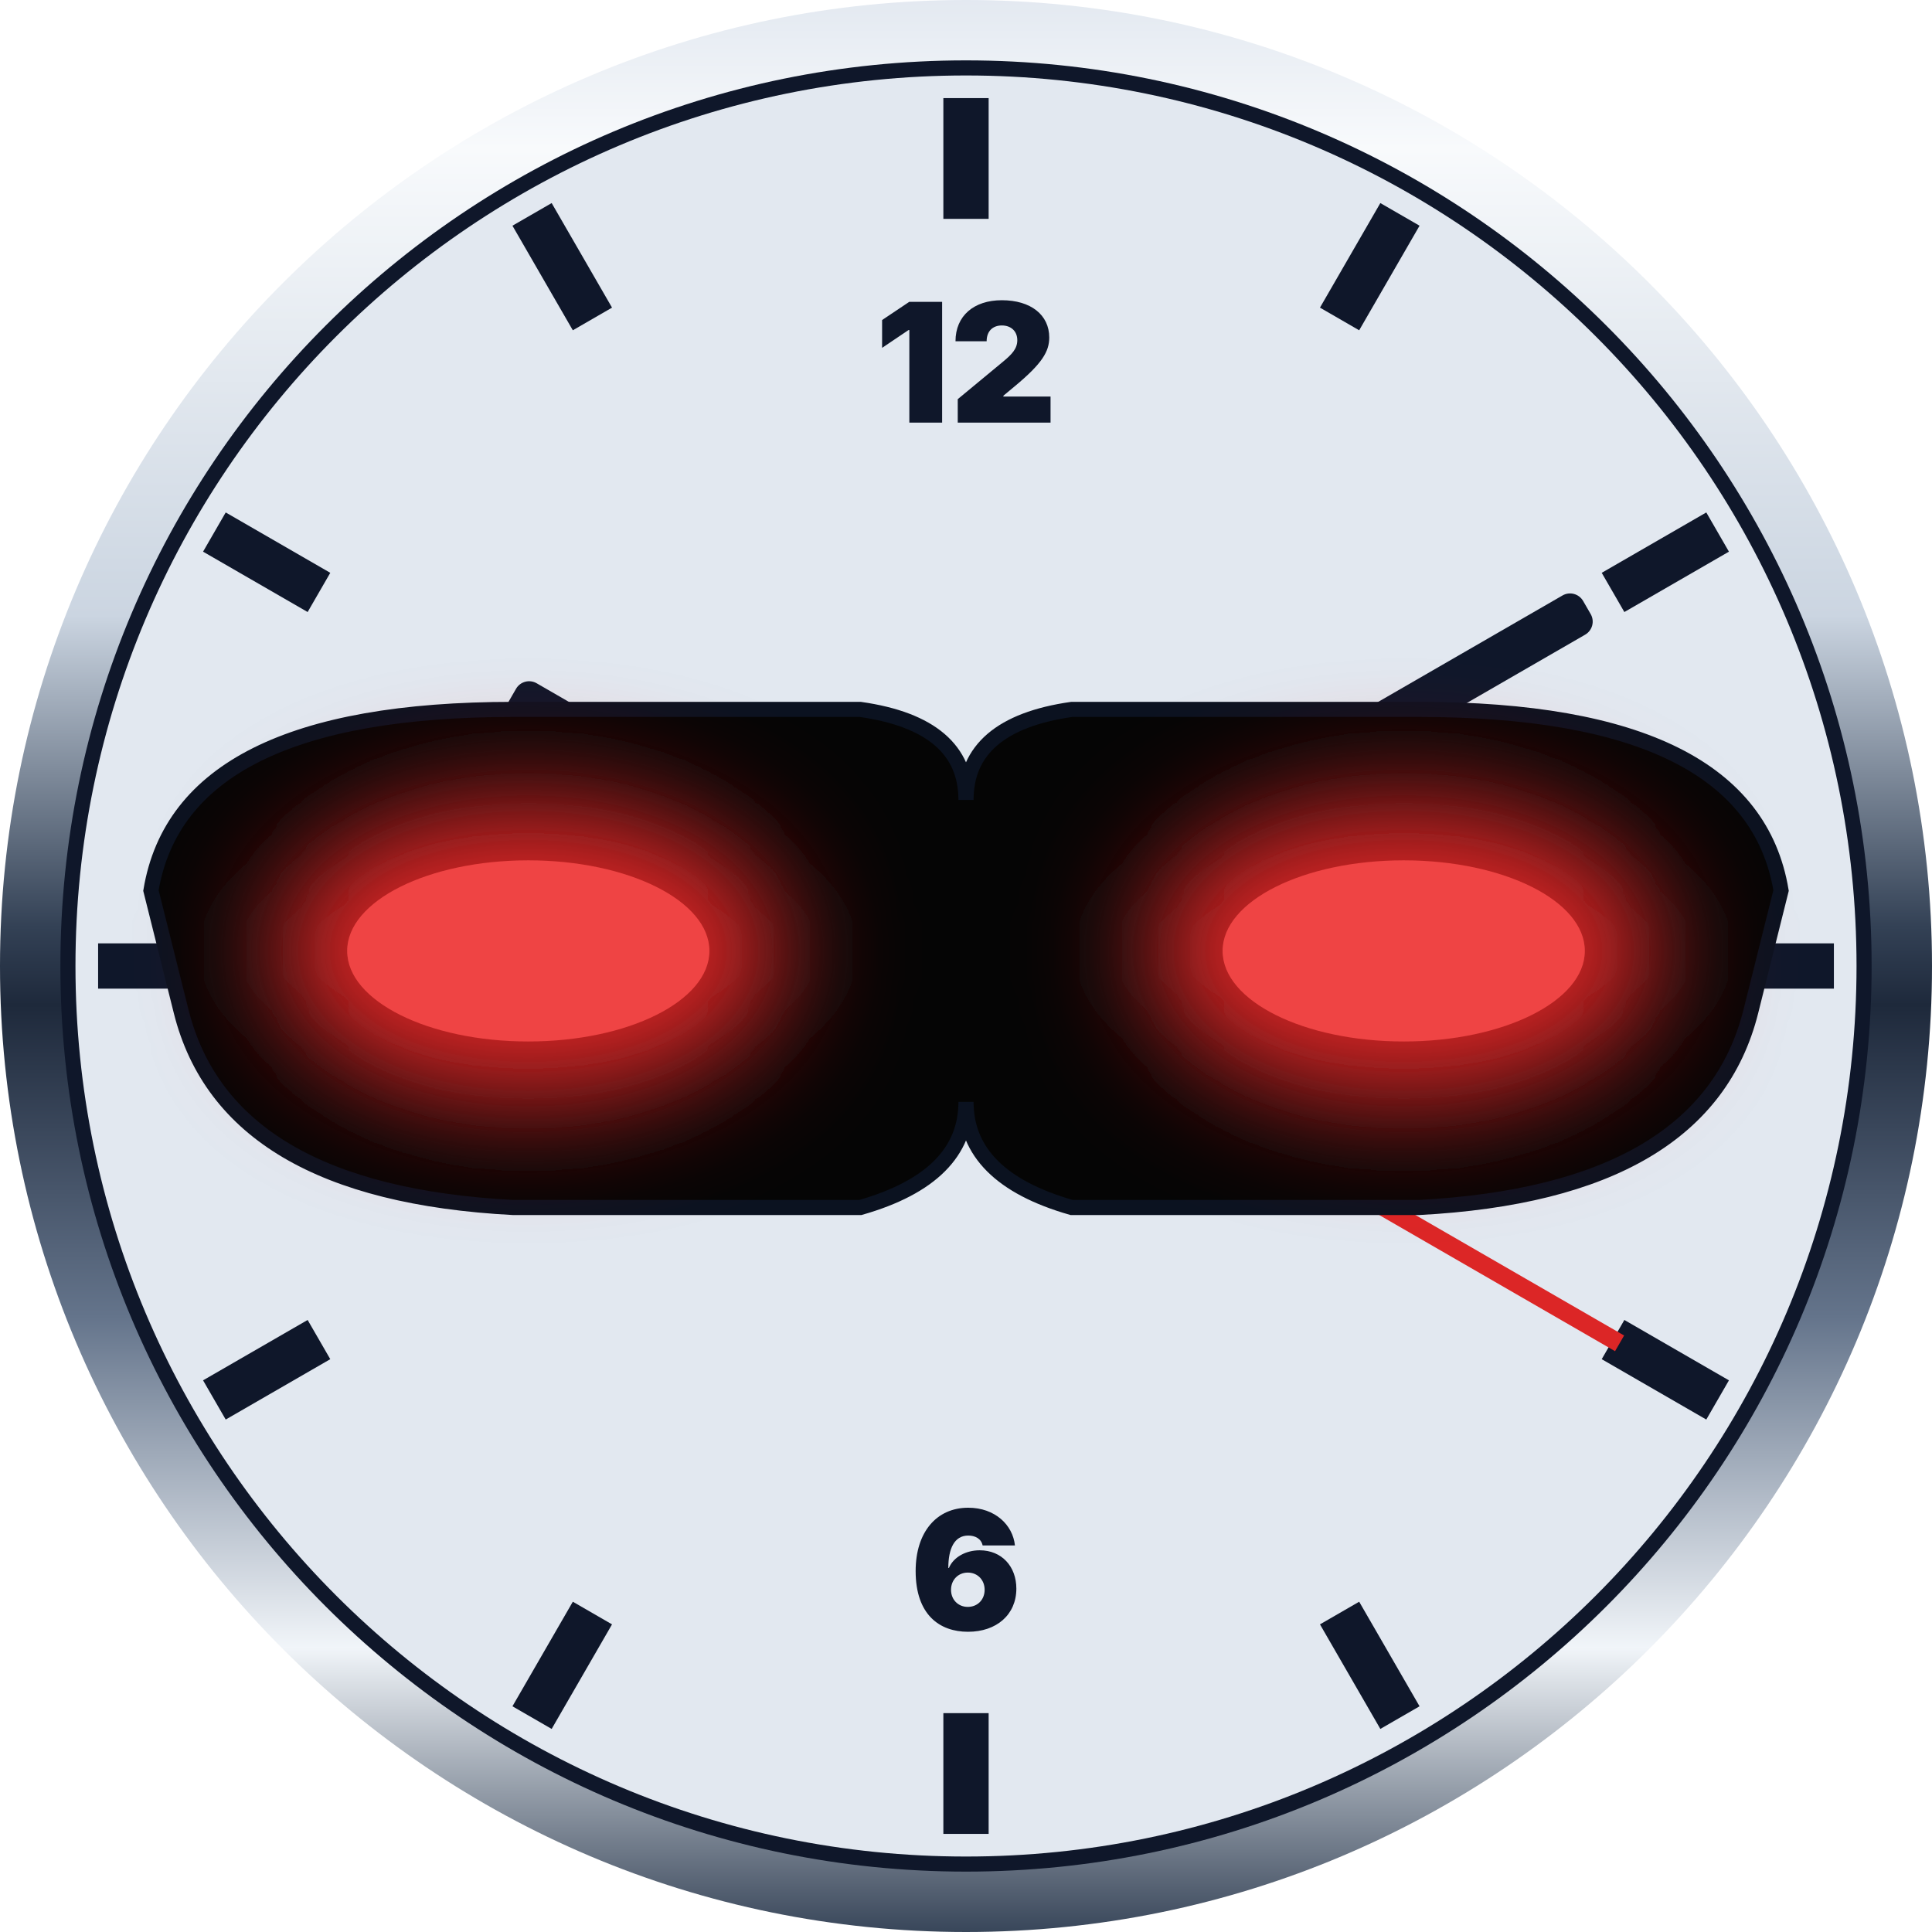
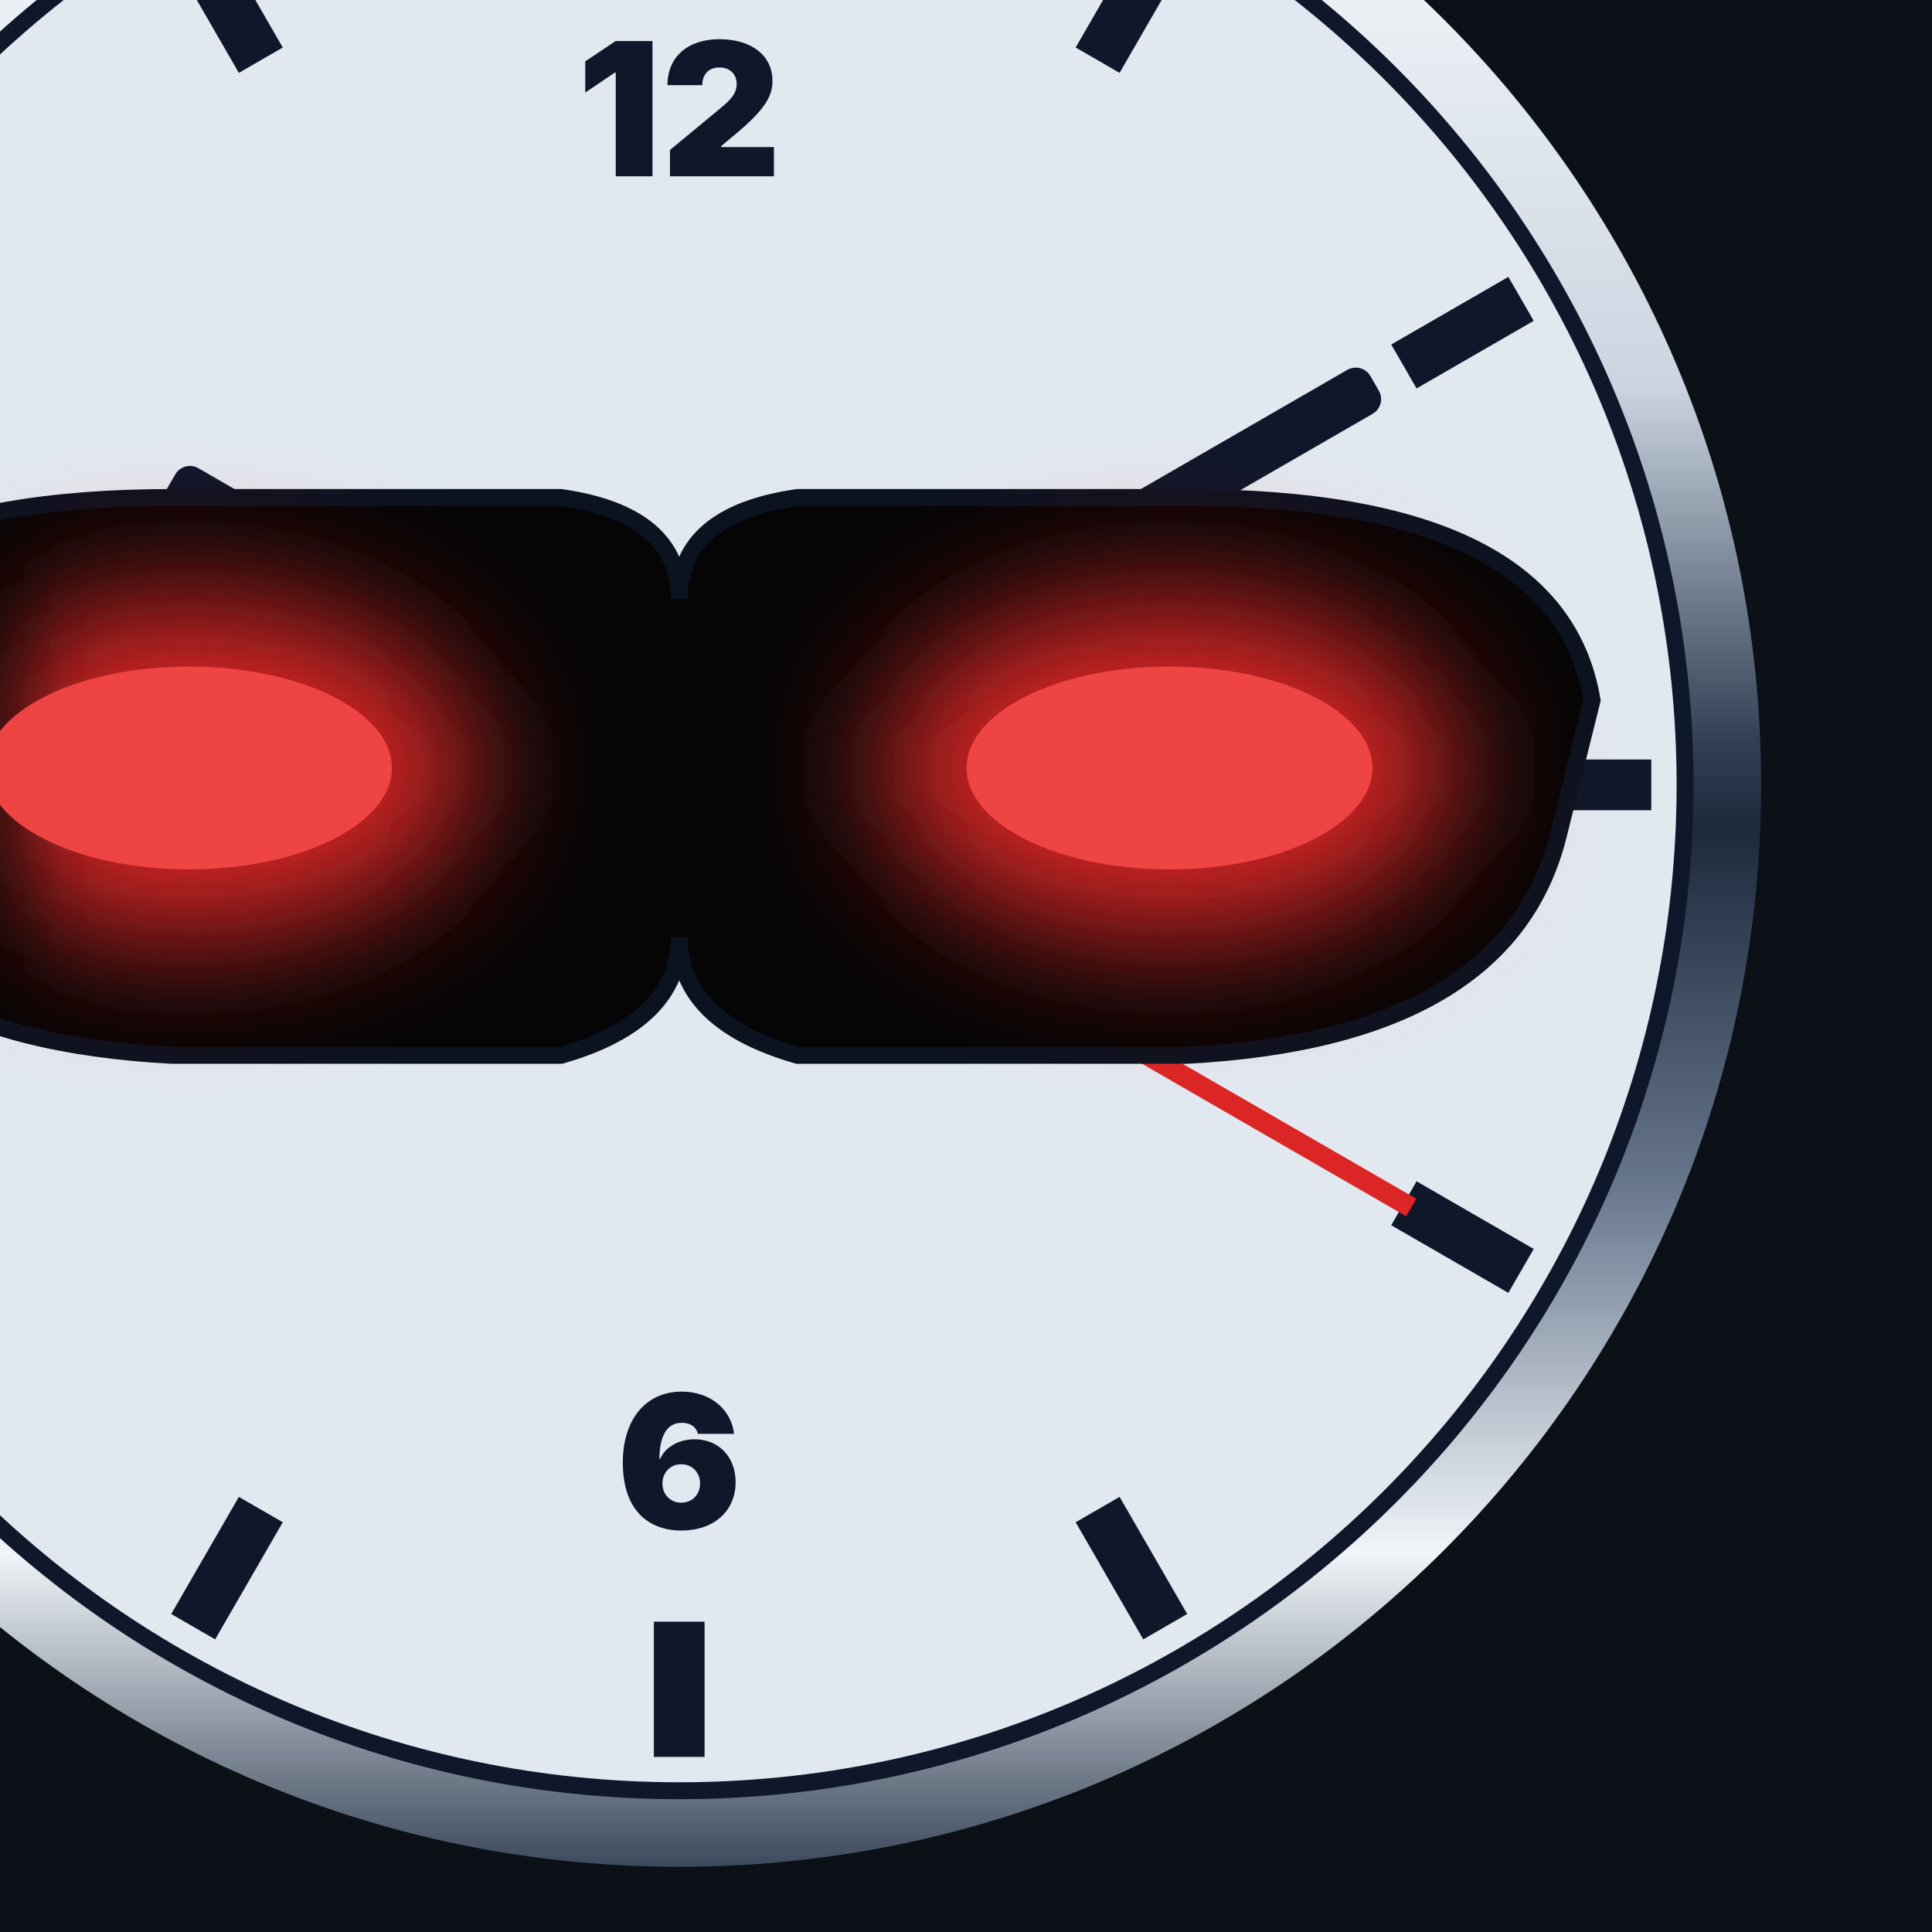
- <svg xmlns="http://www.w3.org/2000/svg" viewBox="112 52 256 256" width="256" height="256">
+ <svg xmlns="http://www.w3.org/2000/svg" viewBox="0 0 256 256" width="256" height="256">
  <defs>
    <linearGradient id="chrome" x1="0" y1="0" x2="0" y2="1">
      <stop offset="0" stop-color="#e2e8f0" />
      <stop offset=".08" stop-color="#f8fafc" />
      <stop offset=".32" stop-color="#cbd5e1" />
      <stop offset=".48" stop-color="#334155" />
      <stop offset=".52" stop-color="#1e293b" />
      <stop offset=".68" stop-color="#64748b" />
      <stop offset=".85" stop-color="#f1f5f9" />
      <stop offset="1" stop-color="#334155" />
    </linearGradient>
    <filter id="tightBlur" x="-20%" y="-100%" width="140%" height="300%">
      <feGaussianBlur stdDeviation="8" />
    </filter>
+     <clipPath id="frame">
+       <rect x="0" y="0" width="256" height="256" />
+     </clipPath>
  </defs>
-   <g transform="translate(240,180)">
-     <circle r="128" fill="url(#chrome)" />
-     <circle r="120" fill="#0f172a" />
-     <circle r="118" fill="#e2e8f0" />
-     <g fill="#0f172a">
-       <rect x="-3" y="-115" width="6" height="16" transform="rotate(0)" />
-       <rect x="-3" y="-115" width="6" height="16" transform="rotate(30)" />
-       <rect x="-3" y="-115" width="6" height="16" transform="rotate(60)" />
-       <rect x="-3" y="-115" width="6" height="16" transform="rotate(90)" />
-       <rect x="-3" y="-115" width="6" height="16" transform="rotate(120)" />
-       <rect x="-3" y="-115" width="6" height="16" transform="rotate(150)" />
-       <rect x="-3" y="-115" width="6" height="16" transform="rotate(180)" />
-       <rect x="-3" y="-115" width="6" height="16" transform="rotate(210)" />
-       <rect x="-3" y="-115" width="6" height="16" transform="rotate(240)" />
-       <rect x="-3" y="-115" width="6" height="16" transform="rotate(270)" />
-       <rect x="-3" y="-115" width="6" height="16" transform="rotate(300)" />
-       <rect x="-3" y="-115" width="6" height="16" transform="rotate(330)" />
-     </g>
-     <g font-family="'Inter',system-ui,sans-serif" font-weight="900" font-size="22" fill="#0f172a" text-anchor="middle">
-       <text x="0" y="-72">12</text>
-       <text x="82" y="8">3</text>
-       <text x="0" y="88">6</text>
-       <text x="-82" y="8">9</text>
-     </g>
-     <g>
-       <g transform="rotate(-60)">
-         <rect x="-4" y="-70" width="8" height="80" rx="2" fill="#0f172a" />
+   <rect width="256" height="256" fill="#0b1116" />
+   <g clip-path="url(#frame)">
+     <g transform="translate(90,104) scale(1.12)">
+       <circle r="128" fill="url(#chrome)" />
+       <circle r="120" fill="#0f172a" />
+       <circle r="118" fill="#e2e8f0" />
+       <g fill="#0f172a">
+         <rect x="-3" y="-115" width="6" height="16" transform="rotate(0)" />
+         <rect x="-3" y="-115" width="6" height="16" transform="rotate(30)" />
+         <rect x="-3" y="-115" width="6" height="16" transform="rotate(60)" />
+         <rect x="-3" y="-115" width="6" height="16" transform="rotate(90)" />
+         <rect x="-3" y="-115" width="6" height="16" transform="rotate(120)" />
+         <rect x="-3" y="-115" width="6" height="16" transform="rotate(150)" />
+         <rect x="-3" y="-115" width="6" height="16" transform="rotate(180)" />
+         <rect x="-3" y="-115" width="6" height="16" transform="rotate(210)" />
+         <rect x="-3" y="-115" width="6" height="16" transform="rotate(240)" />
+         <rect x="-3" y="-115" width="6" height="16" transform="rotate(270)" />
+         <rect x="-3" y="-115" width="6" height="16" transform="rotate(300)" />
+         <rect x="-3" y="-115" width="6" height="16" transform="rotate(330)" />
      </g>
-       <g transform="rotate(60)">
-         <rect x="-3" y="-95" width="6" height="105" rx="2" fill="#0f172a" />
+       <g font-family="'Inter',system-ui,sans-serif" font-weight="900" font-size="22" fill="#0f172a" text-anchor="middle">
+         <text x="0" y="-72">12</text>
+         <text x="82" y="8">3</text>
+         <text x="0" y="88">6</text>
+         <text x="-82" y="8">9</text>
      </g>
-       <g transform="rotate(120)">
-         <rect x="-1.2" y="-100" width="2.4" height="115" fill="#dc2626" />
+       <g>
+         <g transform="rotate(-60)">
+           <rect x="-4" y="-70" width="8" height="80" rx="2" fill="#0f172a" />
+         </g>
+         <g transform="rotate(60)">
+           <rect x="-3" y="-95" width="6" height="105" rx="2" fill="#0f172a" />
+         </g>
+         <g transform="rotate(120)">
+           <rect x="-1.2" y="-100" width="2.4" height="115" fill="#dc2626" />
+         </g>
+         <circle r="6" fill="#0f172a" />
+         <circle r="2.5" fill="#dc2626" />
      </g>
-       <circle r="6" fill="#0f172a" />
-       <circle r="2.5" fill="#dc2626" />
-     </g>
-     <g>
-       <path d="M-108 -10 Q-104 -34 -60 -34 L-14 -34 Q0 -32 0 -22 Q0 -32 14 -34 L60 -34 Q104 -34 108 -10 L104 6 Q98 30 60 32 L14 32 Q0 28 0 18 Q0 28 -14 32 L-60 32 Q-98 30 -104 6 Z" fill="#050505" stroke="#0b1220" stroke-width="2" />
-       <g filter="url(#tightBlur)">
-         <ellipse cx="-58" cy="-2" rx="34" ry="20" fill="#dc2626" />
-         <ellipse cx="58" cy="-2" rx="34" ry="20" fill="#dc2626" />
+       <g>
+         <path d="M-108 -10 Q-104 -34 -60 -34 L-14 -34 Q0 -32 0 -22 Q0 -32 14 -34 L60 -34 Q104 -34 108 -10 L104 6 Q98 30 60 32 L14 32 Q0 28 0 18 Q0 28 -14 32 L-60 32 Q-98 30 -104 6 Z" fill="#050505" stroke="#0b1220" stroke-width="2" />
+         <g filter="url(#tightBlur)">
+           <ellipse cx="-58" cy="-2" rx="34" ry="20" fill="#dc2626" />
+           <ellipse cx="58" cy="-2" rx="34" ry="20" fill="#dc2626" />
+         </g>
+         <ellipse cx="-58" cy="-2" rx="24" ry="12" fill="#ef4444" />
+         <ellipse cx="58" cy="-2" rx="24" ry="12" fill="#ef4444" />
      </g>
-       <ellipse cx="-58" cy="-2" rx="24" ry="12" fill="#ef4444" />
-       <ellipse cx="58" cy="-2" rx="24" ry="12" fill="#ef4444" />
    </g>
  </g>
</svg>
